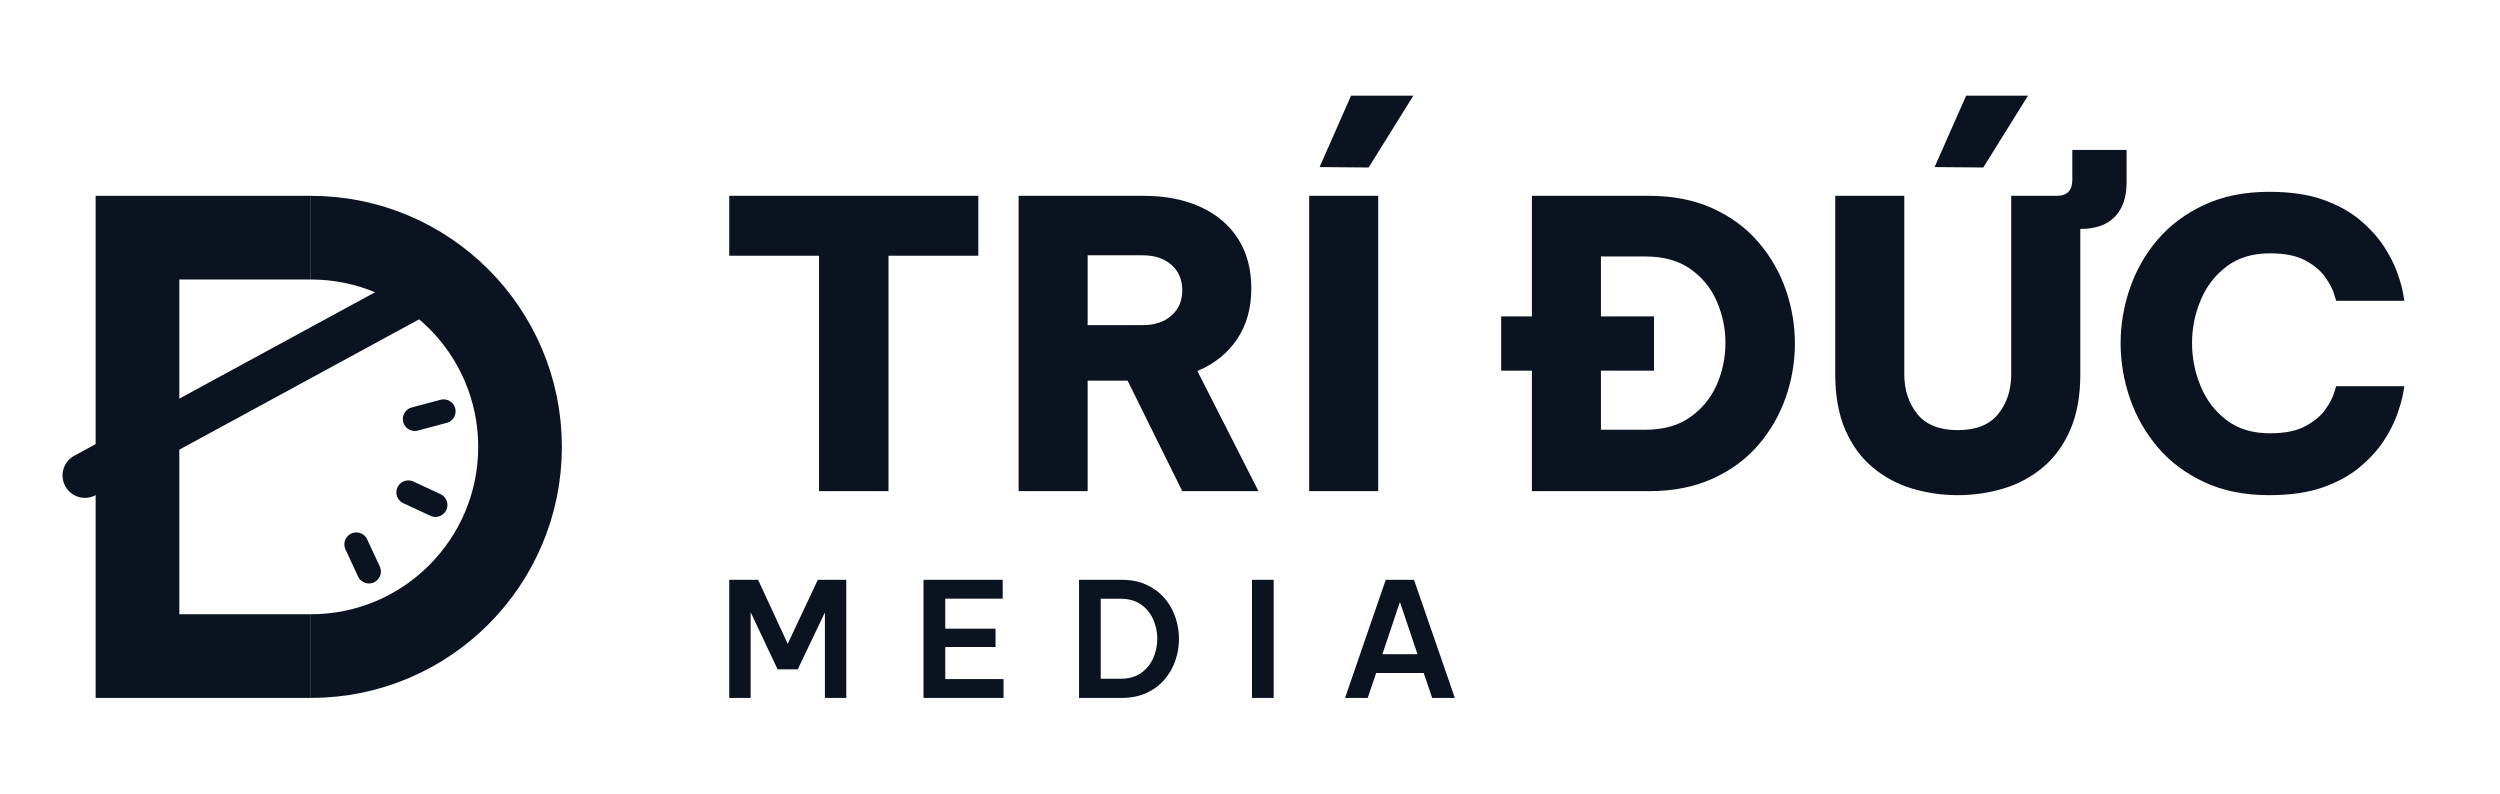
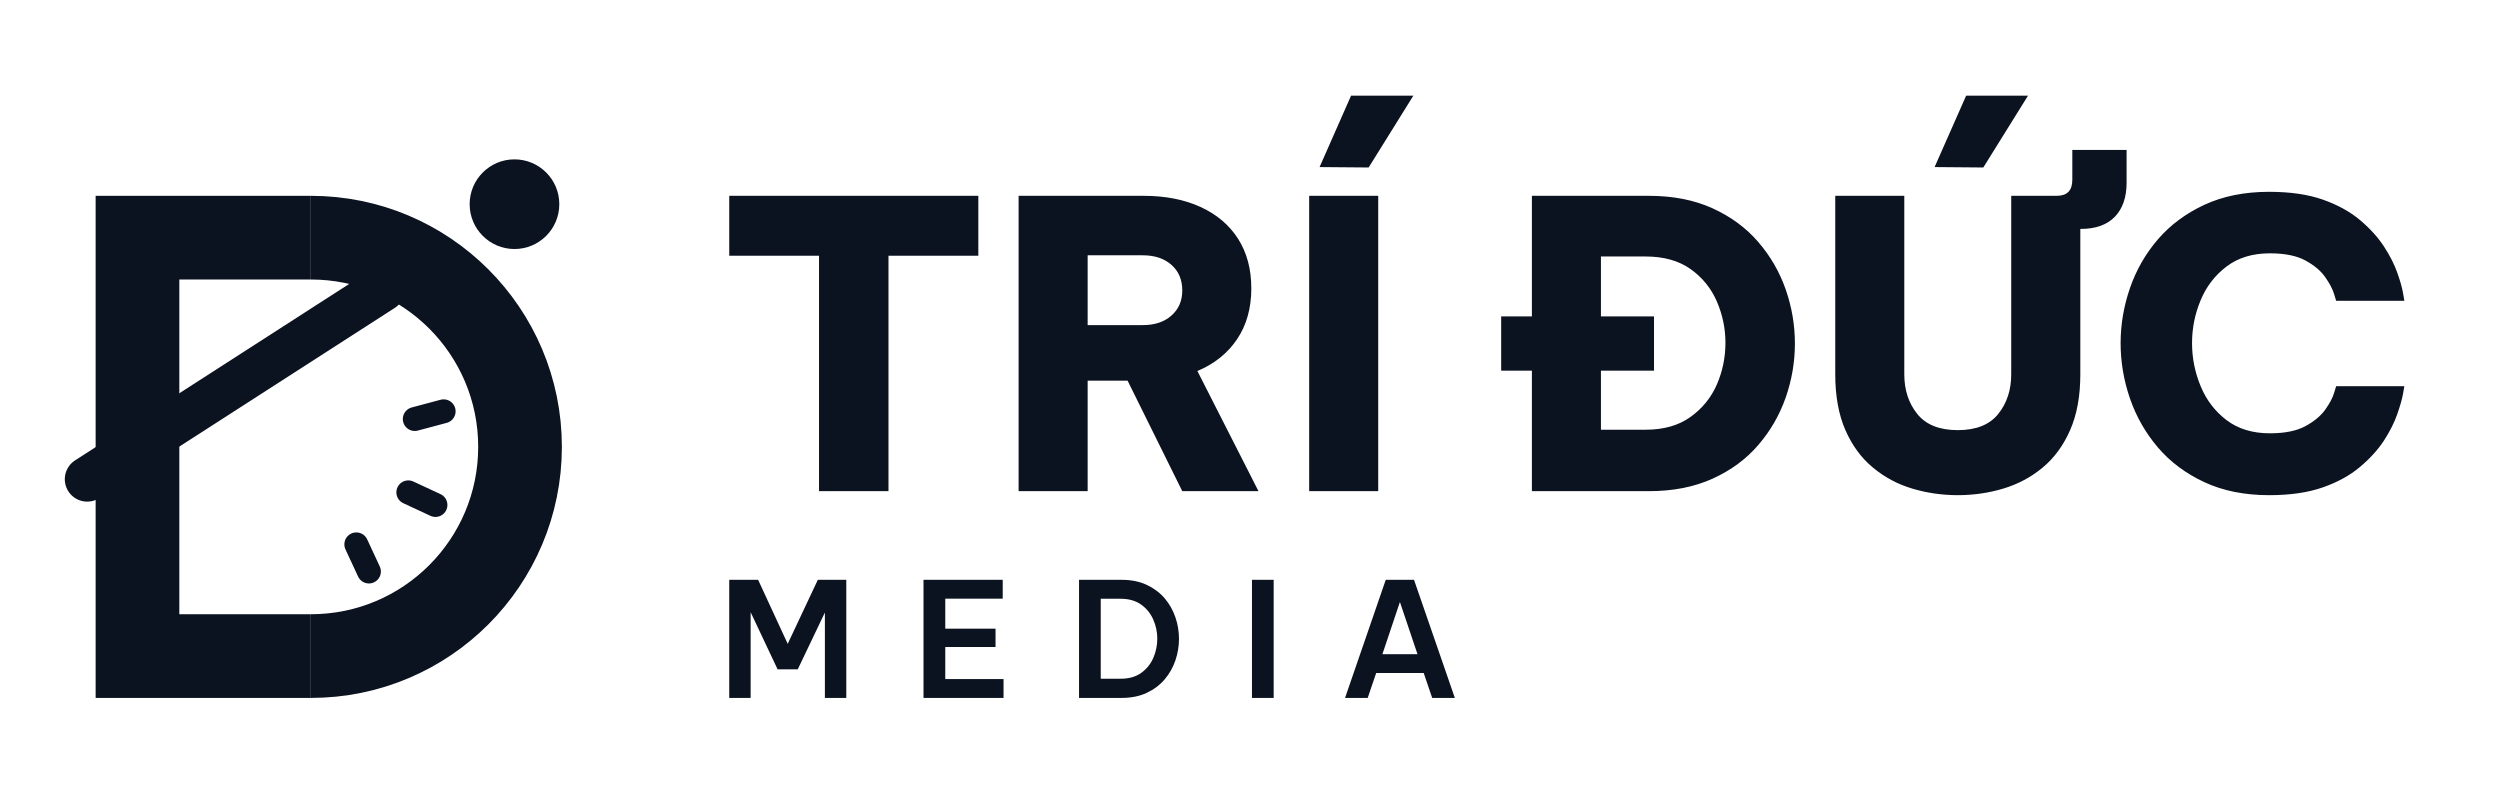
<svg xmlns="http://www.w3.org/2000/svg" viewBox="6 -14.76 418.24 132.76" role="img" aria-label="Trí Đức Media">
  <path fill="#0B1220" d="M22 18H58V32H36V88H58V102H22Z" />
  <path fill="none" stroke="#0B1220" stroke-width="14" d="M58 25A35 35 0 0 1 58 95" />
  <path fill="none" stroke="#0B1220" stroke-width="4" stroke-linecap="round" d="M75.39 55.34L80.22 54.05M74.31 67.61L78.85 69.72M65.61 76.31L67.72 80.85" />
-   <path fill="none" stroke="#0B1220" stroke-width="7.5" stroke-linecap="round" d="M20.21 64.78L75 35" />
+   <path fill="none" stroke="#0B1220" stroke-width="7.5" stroke-linecap="round" d="M20.59 65.41L70.01 33.6" />
+   <circle cx="92.07" cy="19.4" r="7.5" fill="#0B1220" />
  <path fill="#0B1220" d="M154.64 67.41L143.02 67.41L143.02 28.02L128 28.02L128 18.00L169.67 18.00L169.67 28.02L154.64 28.02L154.64 67.41ZM187.96 67.41L176.41 67.41L176.41 18.00L197.31 18.00Q202.79 18.00 206.86 19.87Q210.93 21.74 213.14 25.21Q215.34 28.68 215.34 33.49L215.34 33.49Q215.34 38.43 212.97 41.97Q210.60 45.51 206.32 47.31L206.32 47.31L216.54 67.41L203.79 67.41L194.64 48.92L187.96 48.92L187.96 67.41ZM197.18 27.95L197.18 27.95L187.96 27.95L187.96 39.63L197.18 39.63Q200.18 39.63 201.98 38.03Q203.79 36.43 203.79 33.83L203.79 33.83Q203.79 31.15 201.98 29.55Q200.18 27.95 197.18 27.95ZM242.45 1.24L234.97 13.26L226.76 13.19L232.03 1.24L242.45 1.24ZM236.57 67.41L225.02 67.41L225.02 18.00L236.57 18.00L236.57 67.41ZM281.84 67.41L262.28 67.41L262.28 47.25L257.14 47.25L257.14 38.17L262.28 38.17L262.28 18.00L281.84 18.00Q287.92 18.00 292.53 20.10Q297.14 22.21 300.17 25.75Q303.21 29.28 304.75 33.69Q306.28 38.10 306.28 42.71L306.28 42.71Q306.28 47.31 304.75 51.72Q303.21 56.13 300.17 59.67Q297.14 63.21 292.53 65.31Q287.92 67.41 281.84 67.41L281.84 67.41ZM282.71 38.17L282.71 47.25L273.83 47.25L273.83 57.13L281.31 57.13Q285.85 57.13 288.82 54.99Q291.79 52.86 293.23 49.55Q294.66 46.24 294.66 42.57L294.66 42.57Q294.66 39.03 293.23 35.69Q291.79 32.36 288.82 30.25Q285.85 28.15 281.31 28.15L281.31 28.15L273.83 28.15L273.83 38.17L282.71 38.17ZM345.28 1.24L337.80 13.26L329.65 13.19L334.93 1.24L345.28 1.24ZM333.53 68.08L333.53 68.08Q329.59 68.08 325.91 66.98Q322.24 65.88 319.34 63.47Q316.43 61.07 314.73 57.20Q313.03 53.32 313.03 47.85L313.03 47.85L313.03 18.00L324.58 18.00L324.58 47.85Q324.58 51.79 326.75 54.49Q328.92 57.20 333.53 57.20L333.53 57.20Q338.13 57.20 340.30 54.49Q342.47 51.79 342.47 47.85L342.47 47.85L342.47 18.00L350.09 18.00Q352.69 18.00 352.69 15.33L352.69 15.33L352.69 10.32L361.77 10.32L361.77 15.80Q361.77 19.47 359.80 21.51Q357.83 23.54 354.09 23.54L354.09 23.54L354.03 23.54L354.03 47.85Q354.03 53.32 352.32 57.20Q350.62 61.07 347.72 63.47Q344.81 65.88 341.14 66.98Q337.47 68.08 333.53 68.08ZM385.61 68.08L385.61 68.08Q379.47 68.08 374.79 65.91Q370.12 63.74 367.01 60.10Q363.91 56.46 362.34 51.92Q360.77 47.38 360.77 42.64L360.77 42.64Q360.77 37.97 362.34 33.42Q363.91 28.88 367.01 25.28Q370.12 21.67 374.79 19.50Q379.47 17.33 385.61 17.33L385.61 17.33Q390.88 17.33 394.59 18.63Q398.30 19.94 400.80 22.04Q403.30 24.14 404.81 26.45Q406.31 28.75 407.04 30.82Q407.78 32.89 408.01 34.23Q408.24 35.56 408.24 35.56L408.24 35.56L396.83 35.56Q396.83 35.56 396.46 34.36Q396.09 33.16 394.99 31.59Q393.89 30.02 391.69 28.82Q389.48 27.62 385.74 27.62L385.74 27.62Q381.40 27.62 378.50 29.82Q375.59 32.02 374.16 35.46Q372.72 38.90 372.72 42.64L372.72 42.64Q372.72 46.38 374.16 49.85Q375.59 53.32 378.50 55.53Q381.40 57.73 385.74 57.73L385.74 57.73Q389.48 57.73 391.69 56.53Q393.89 55.33 394.99 53.79Q396.09 52.25 396.46 51.05Q396.83 49.85 396.83 49.85L396.83 49.85L408.24 49.85Q408.24 49.85 408.01 51.15Q407.78 52.45 407.04 54.56Q406.31 56.66 404.81 58.97Q403.30 61.27 400.80 63.37Q398.30 65.48 394.59 66.78Q390.88 68.08 385.61 68.08Z" />
  <path fill="#0B1220" d="M131.58 102.00L128 102.00L128 82.24L132.83 82.24L137.78 92.95L142.82 82.24L147.58 82.24L147.58 102.00L144.00 102.00L144.00 87.71L139.46 97.22L136.09 97.22L131.58 87.66L131.58 102.00ZM173.89 102.00L160.50 102.00L160.50 82.24L173.75 82.24L173.75 85.39L164.14 85.39L164.14 90.41L172.55 90.41L172.55 93.48L164.14 93.48L164.14 98.85L173.89 98.85L173.89 102.00ZM193.62 102.00L186.52 102.00L186.52 82.24L193.62 82.24Q196.03 82.24 197.83 83.08Q199.63 83.92 200.84 85.33Q202.04 86.75 202.64 88.51Q203.24 90.27 203.24 92.12L203.24 92.12Q203.24 93.96 202.64 95.72Q202.04 97.49 200.84 98.90Q199.63 100.32 197.83 101.16Q196.03 102.00 193.62 102.00L193.62 102.00ZM193.46 85.41L193.46 85.41L190.15 85.41L190.15 98.79L193.46 98.79Q195.55 98.79 196.91 97.82Q198.27 96.85 198.94 95.31Q199.61 93.77 199.61 92.09L199.61 92.09Q199.61 90.43 198.94 88.90Q198.27 87.36 196.91 86.39Q195.55 85.41 193.46 85.41ZM219.08 102.00L215.45 102.00L215.45 82.24L219.08 82.24L219.08 102.00ZM234.81 102.00L231.02 102.00L237.83 82.24L242.56 82.24L249.39 102.00L245.60 102.00L244.18 97.83L236.23 97.83L234.81 102.00ZM240.20 85.95L237.27 94.68L243.14 94.68L240.20 85.95Z" />
</svg>
